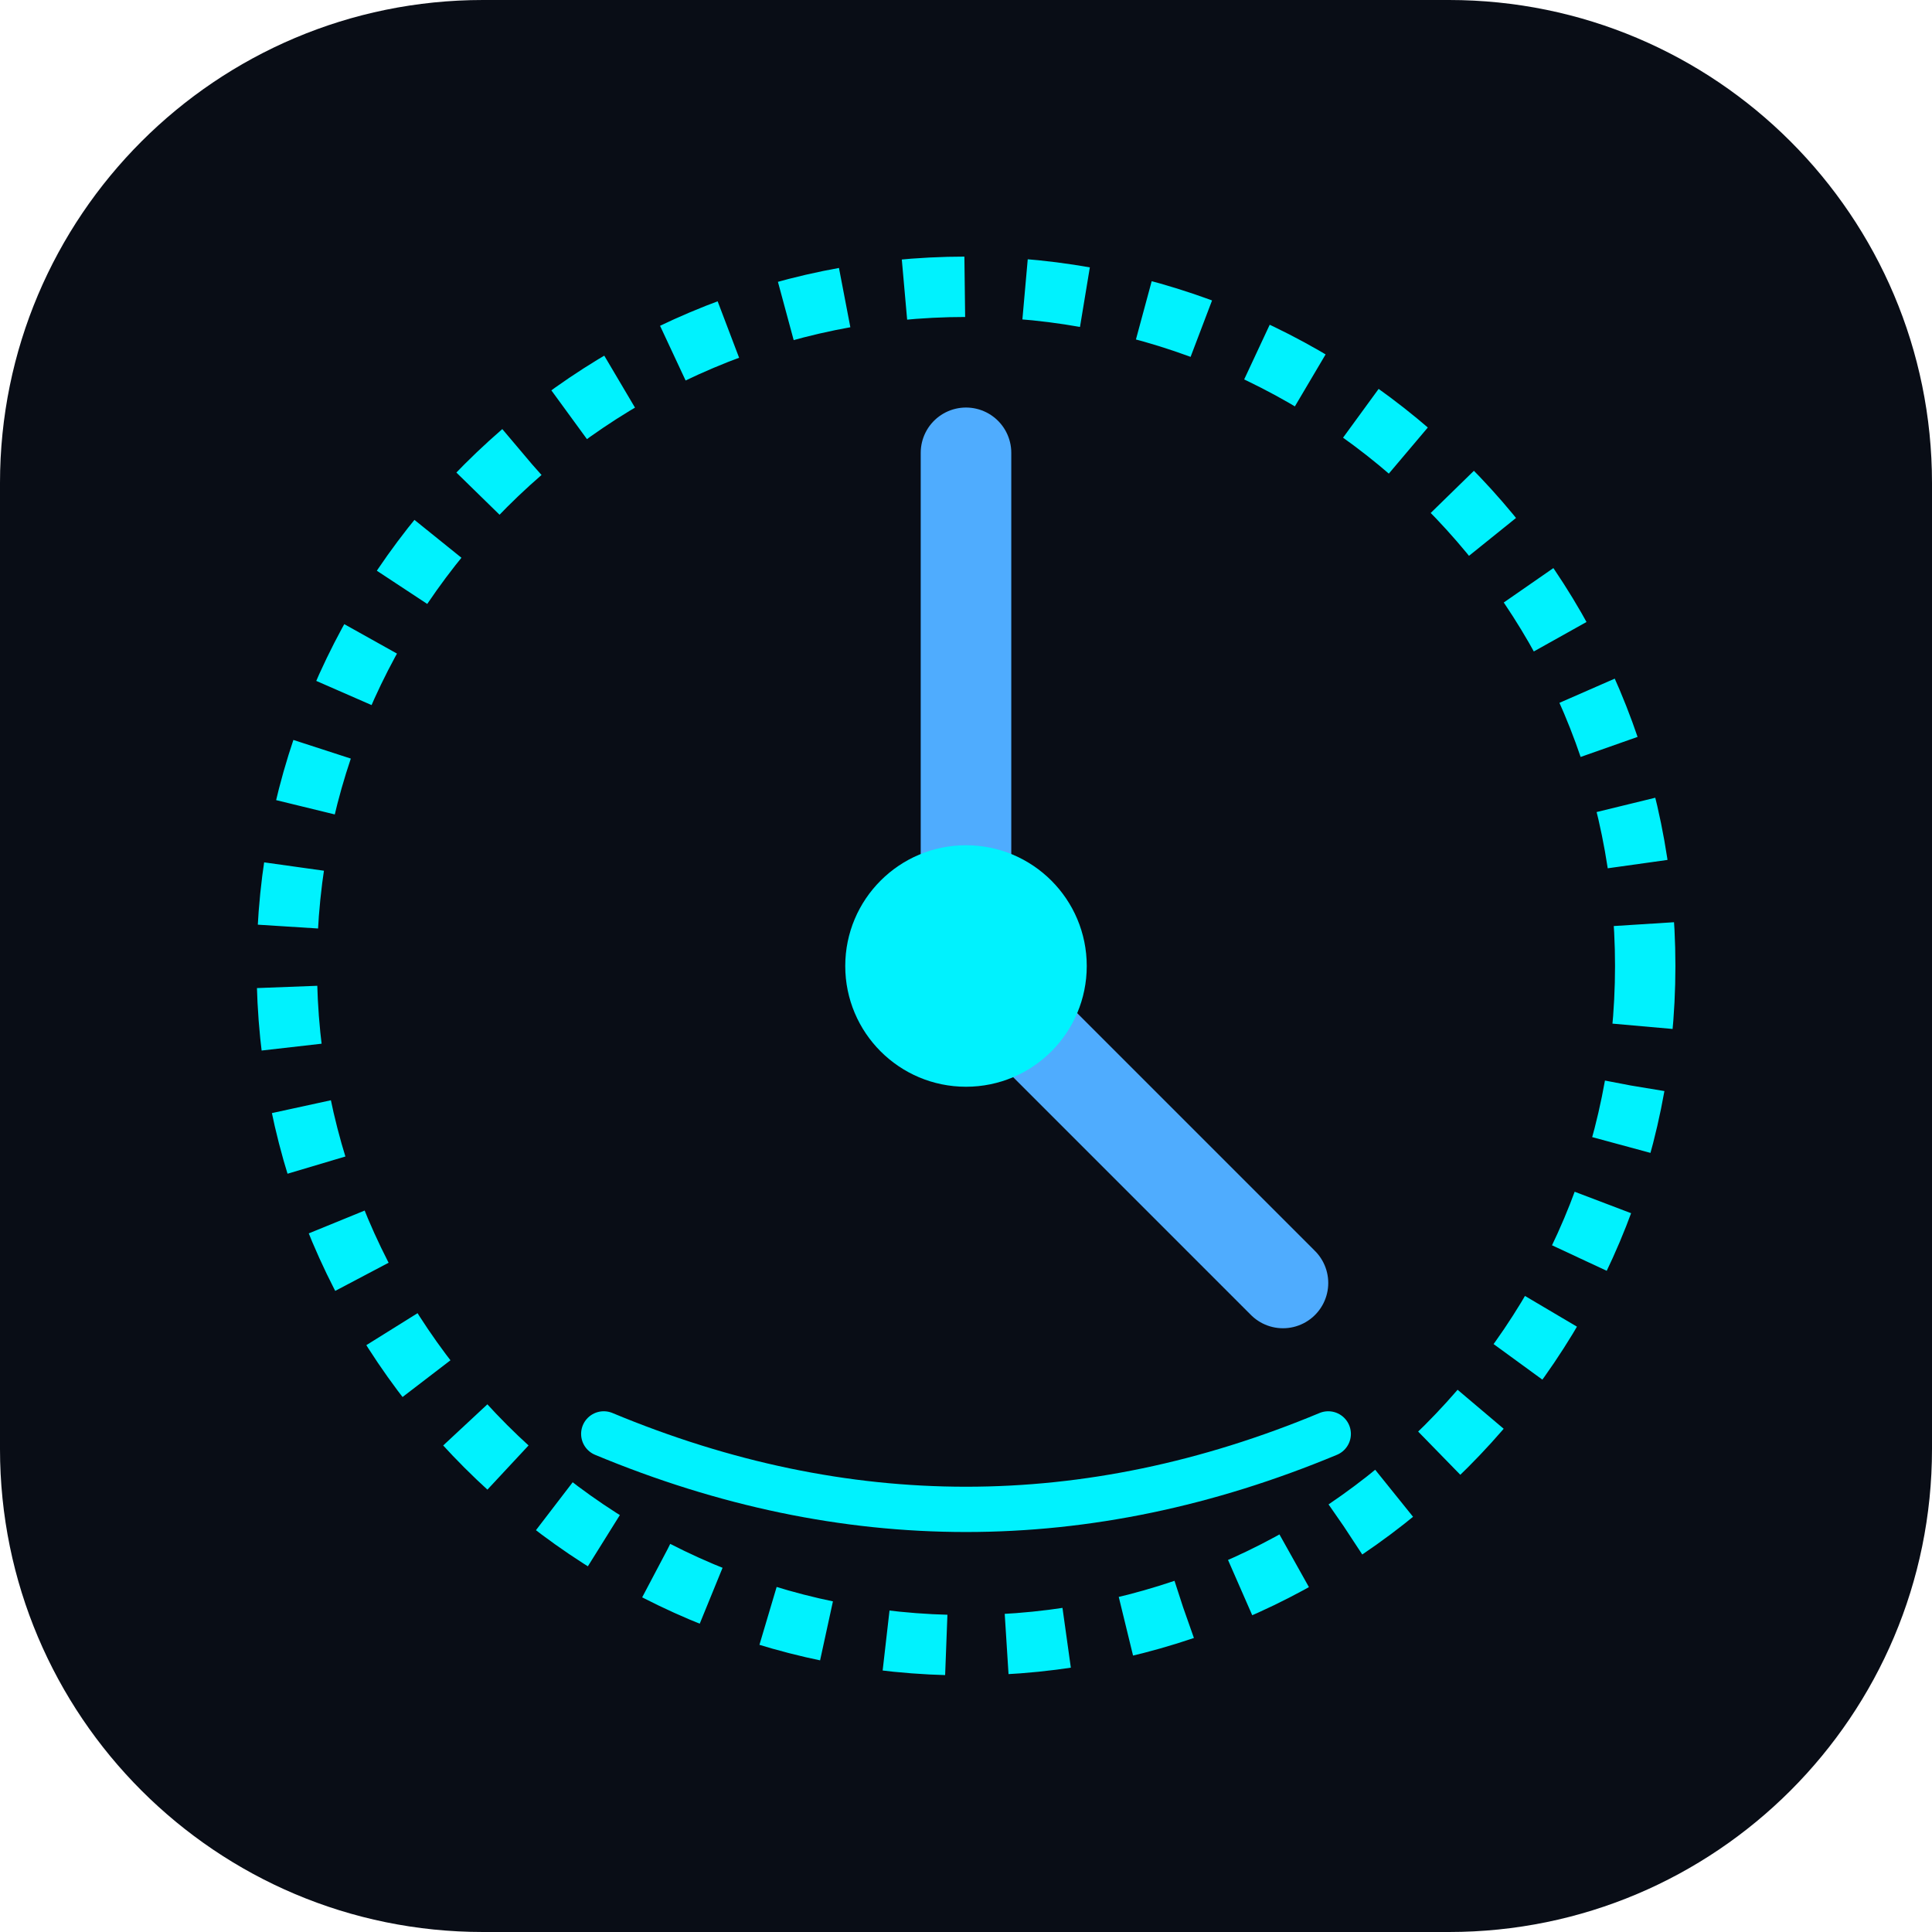
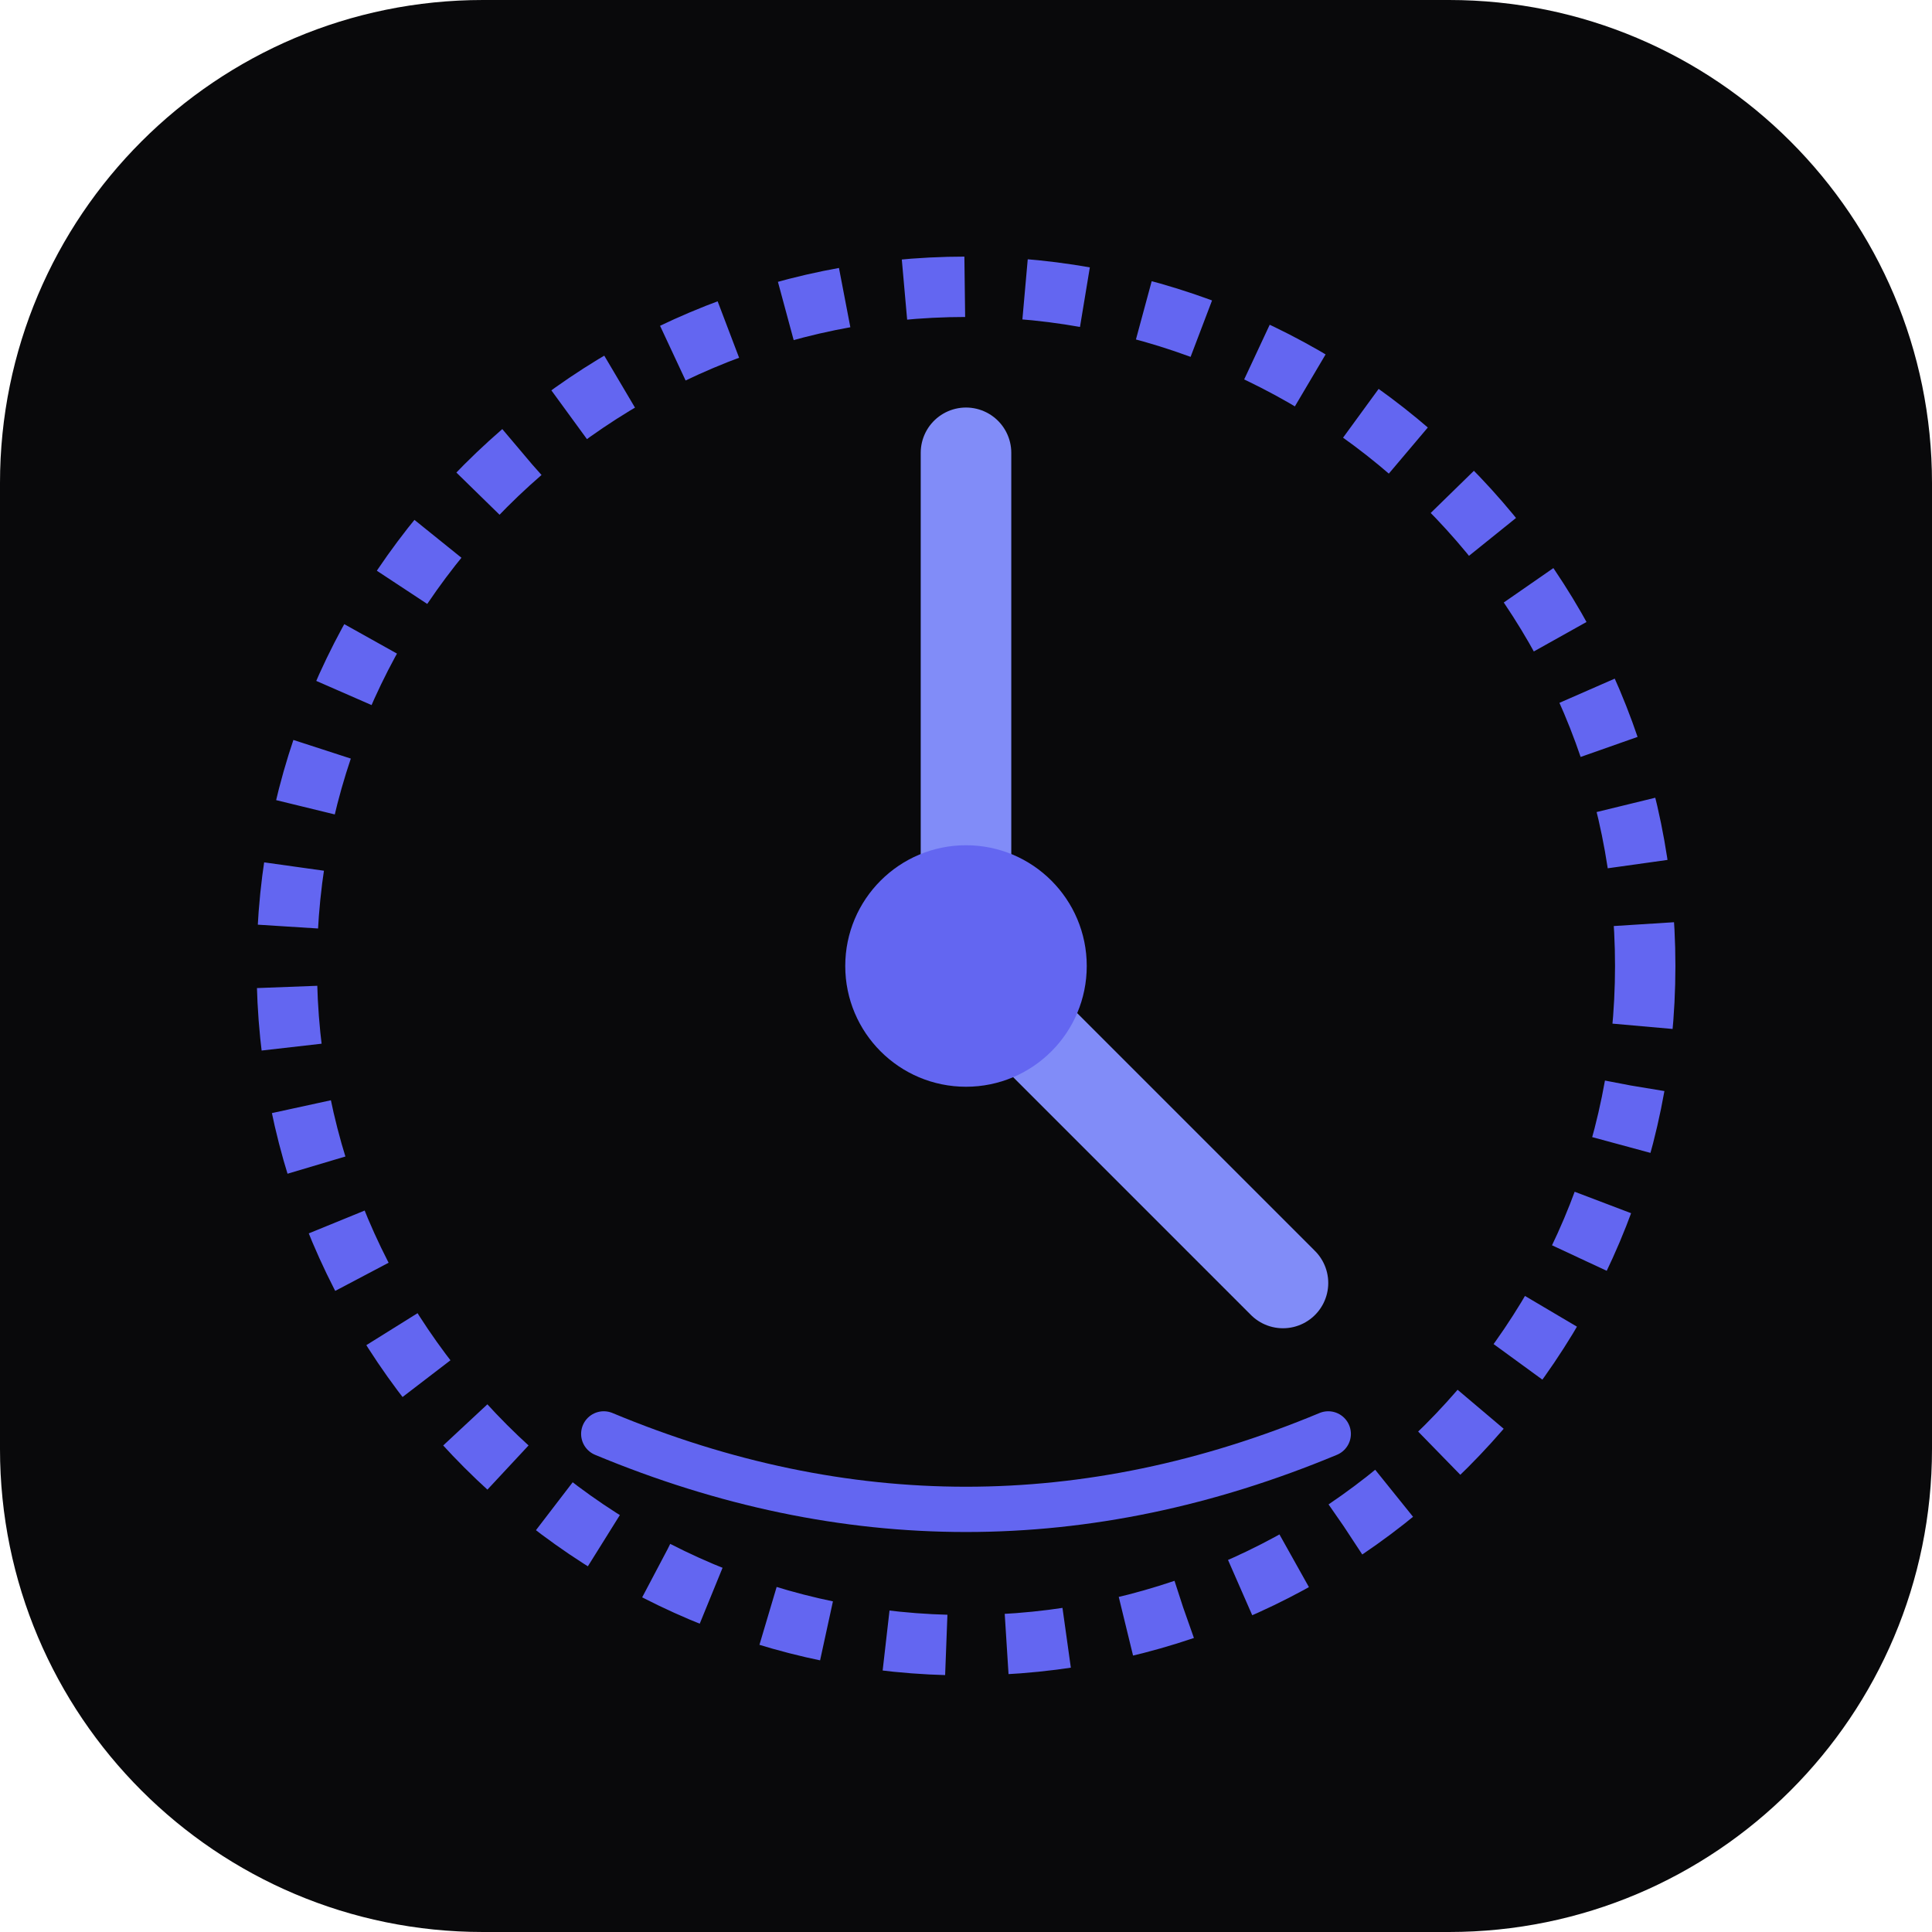
<svg xmlns="http://www.w3.org/2000/svg" viewBox="0 0 512 512" fill="none">
-   <rect width="512" height="512" rx="128" fill="#090d16" />
-   <circle cx="256" cy="256" r="180" stroke="#00f2fe" stroke-width="16" stroke-dasharray="16 16" />
-   <path d="M256 120 V256 L340 340" stroke="#4facfe" stroke-width="24" stroke-linecap="round" />
-   <circle cx="256" cy="256" r="32" fill="#00f2fe" />
-   <path d="M160 380 Q256 420 352 380" stroke="#00f2fe" stroke-width="12" stroke-linecap="round" />
+   <rect width="512" height="512" rx="128" fill="#09090b" />
+   <circle cx="256" cy="256" r="180" stroke="#6366f1" stroke-width="16" stroke-dasharray="16 16" />
+   <path d="M256 120 V256 L340 340" stroke="#818cf8" stroke-width="24" stroke-linecap="round" />
+   <circle cx="256" cy="256" r="32" fill="#6366f1" />
+   <path d="M160 380 Q256 420 352 380" stroke="#6366f1" stroke-width="12" stroke-linecap="round" />
</svg>
